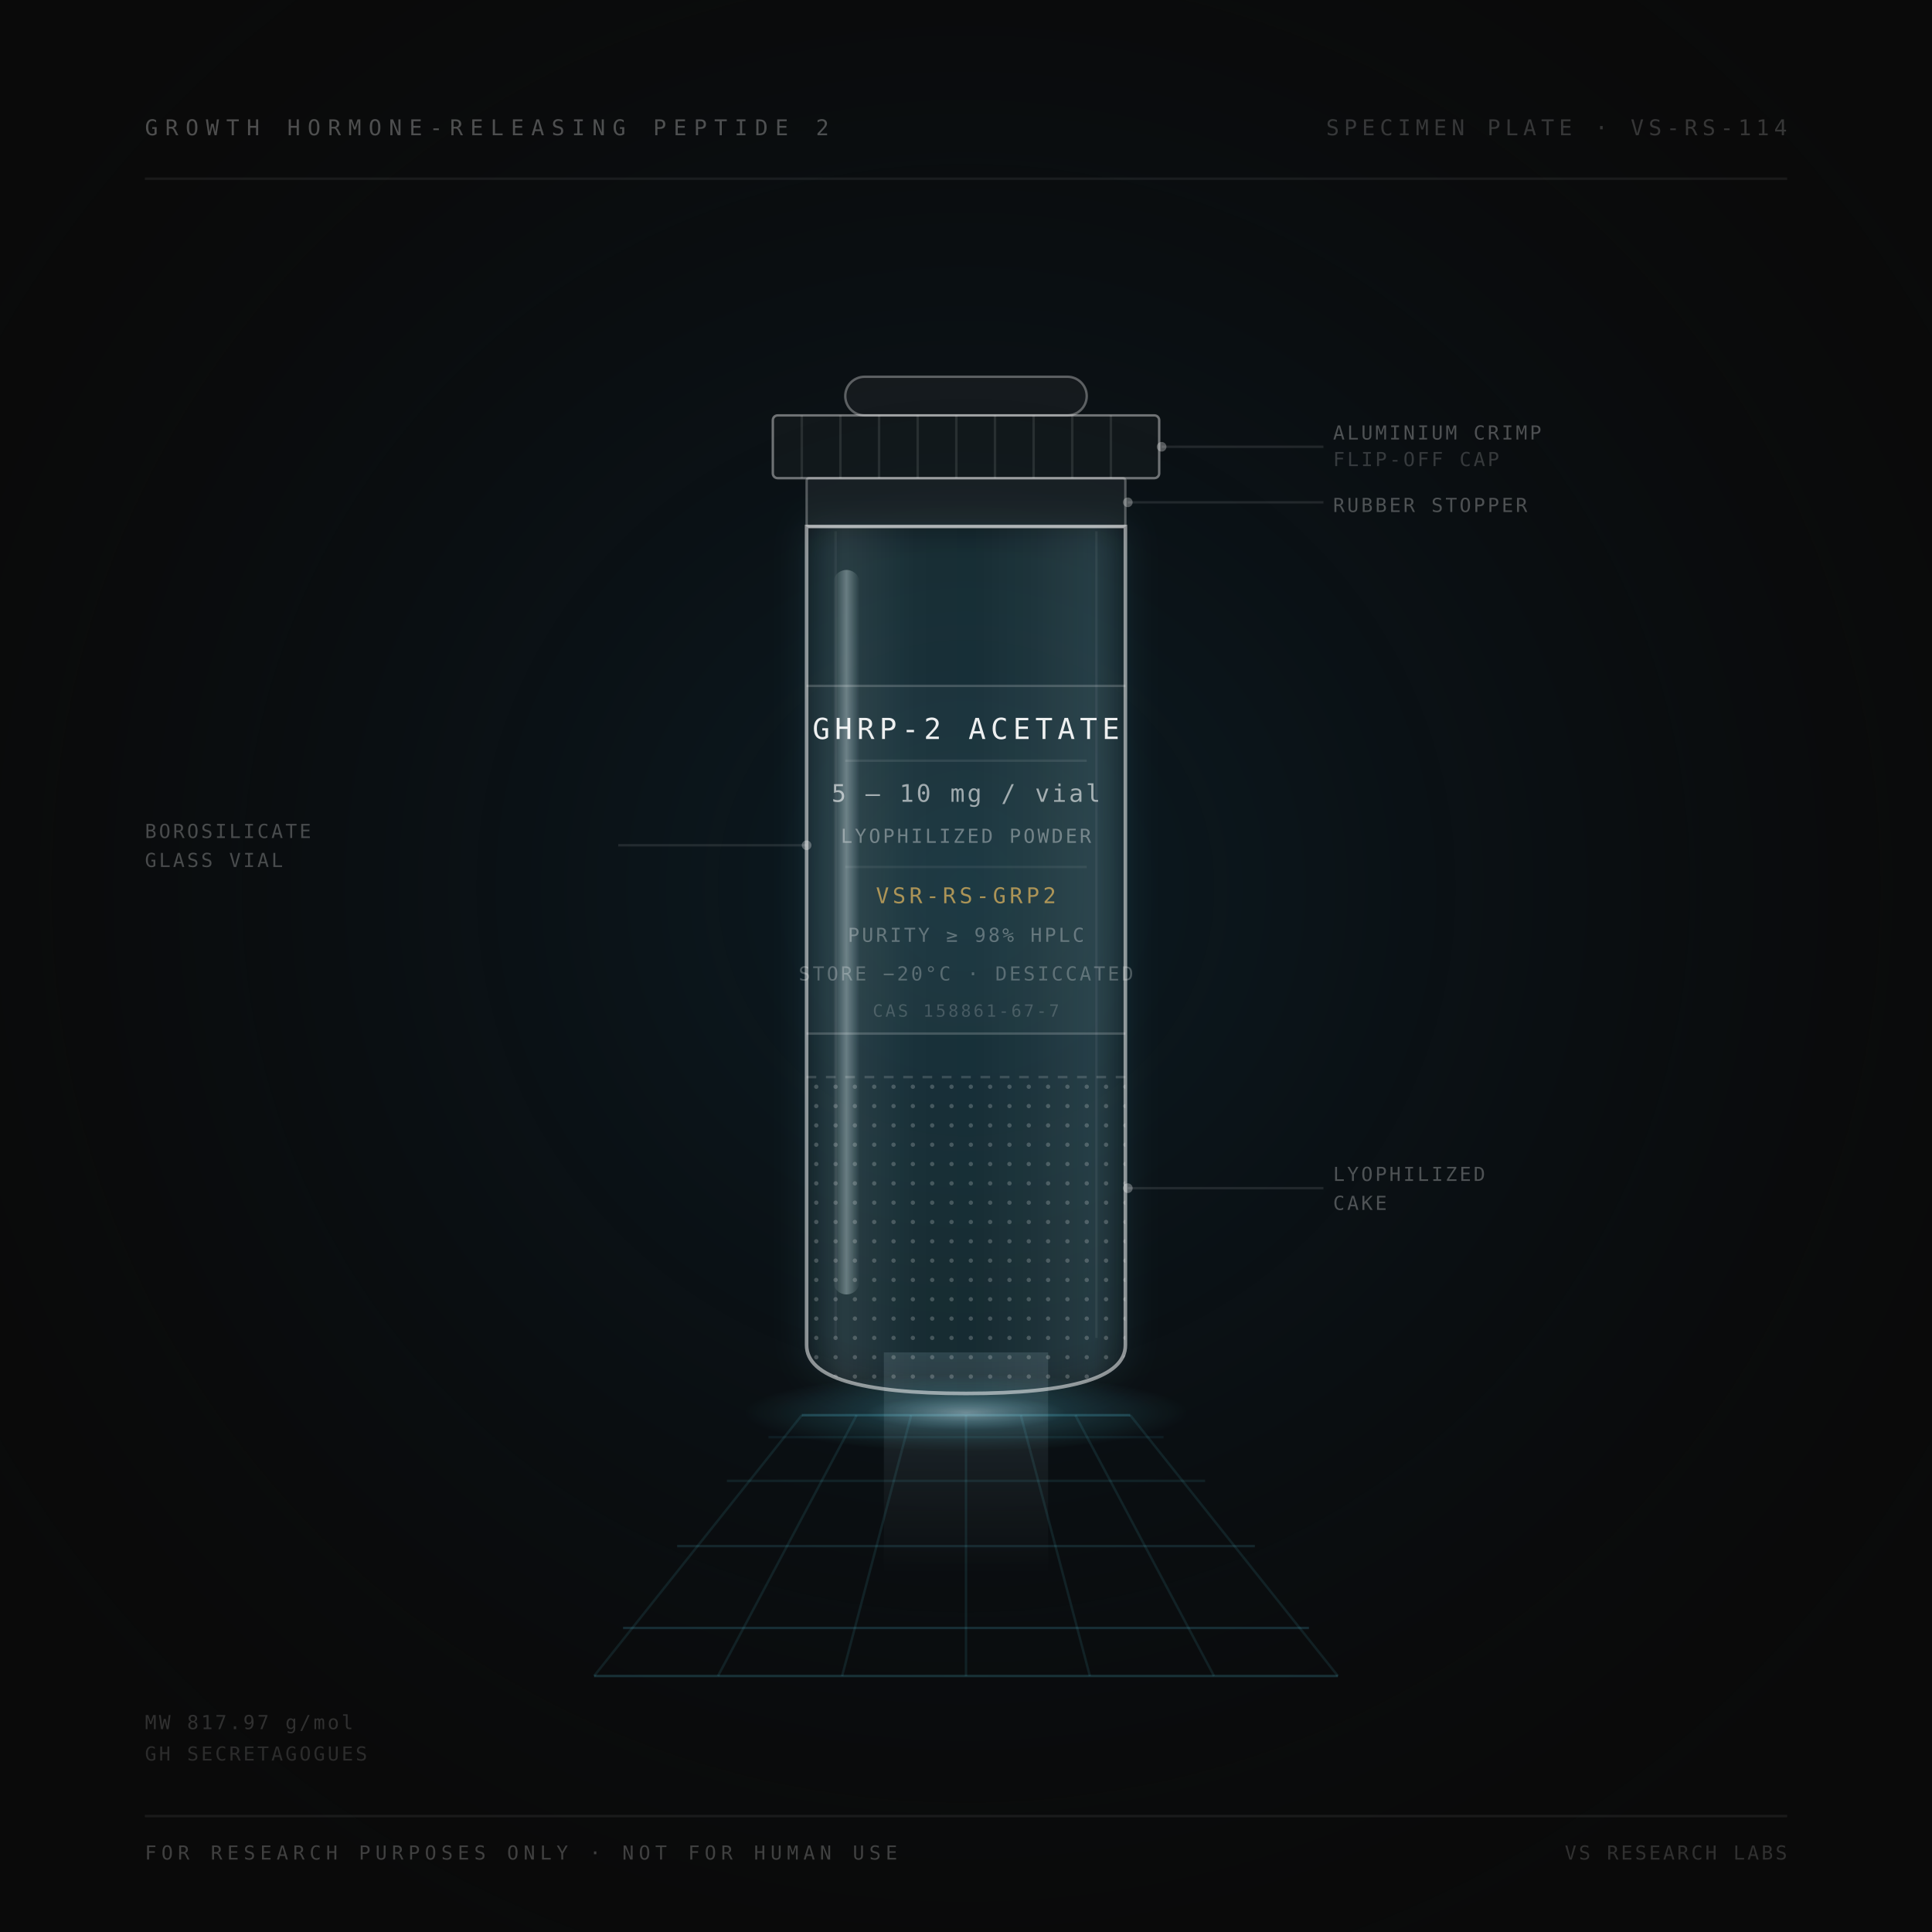
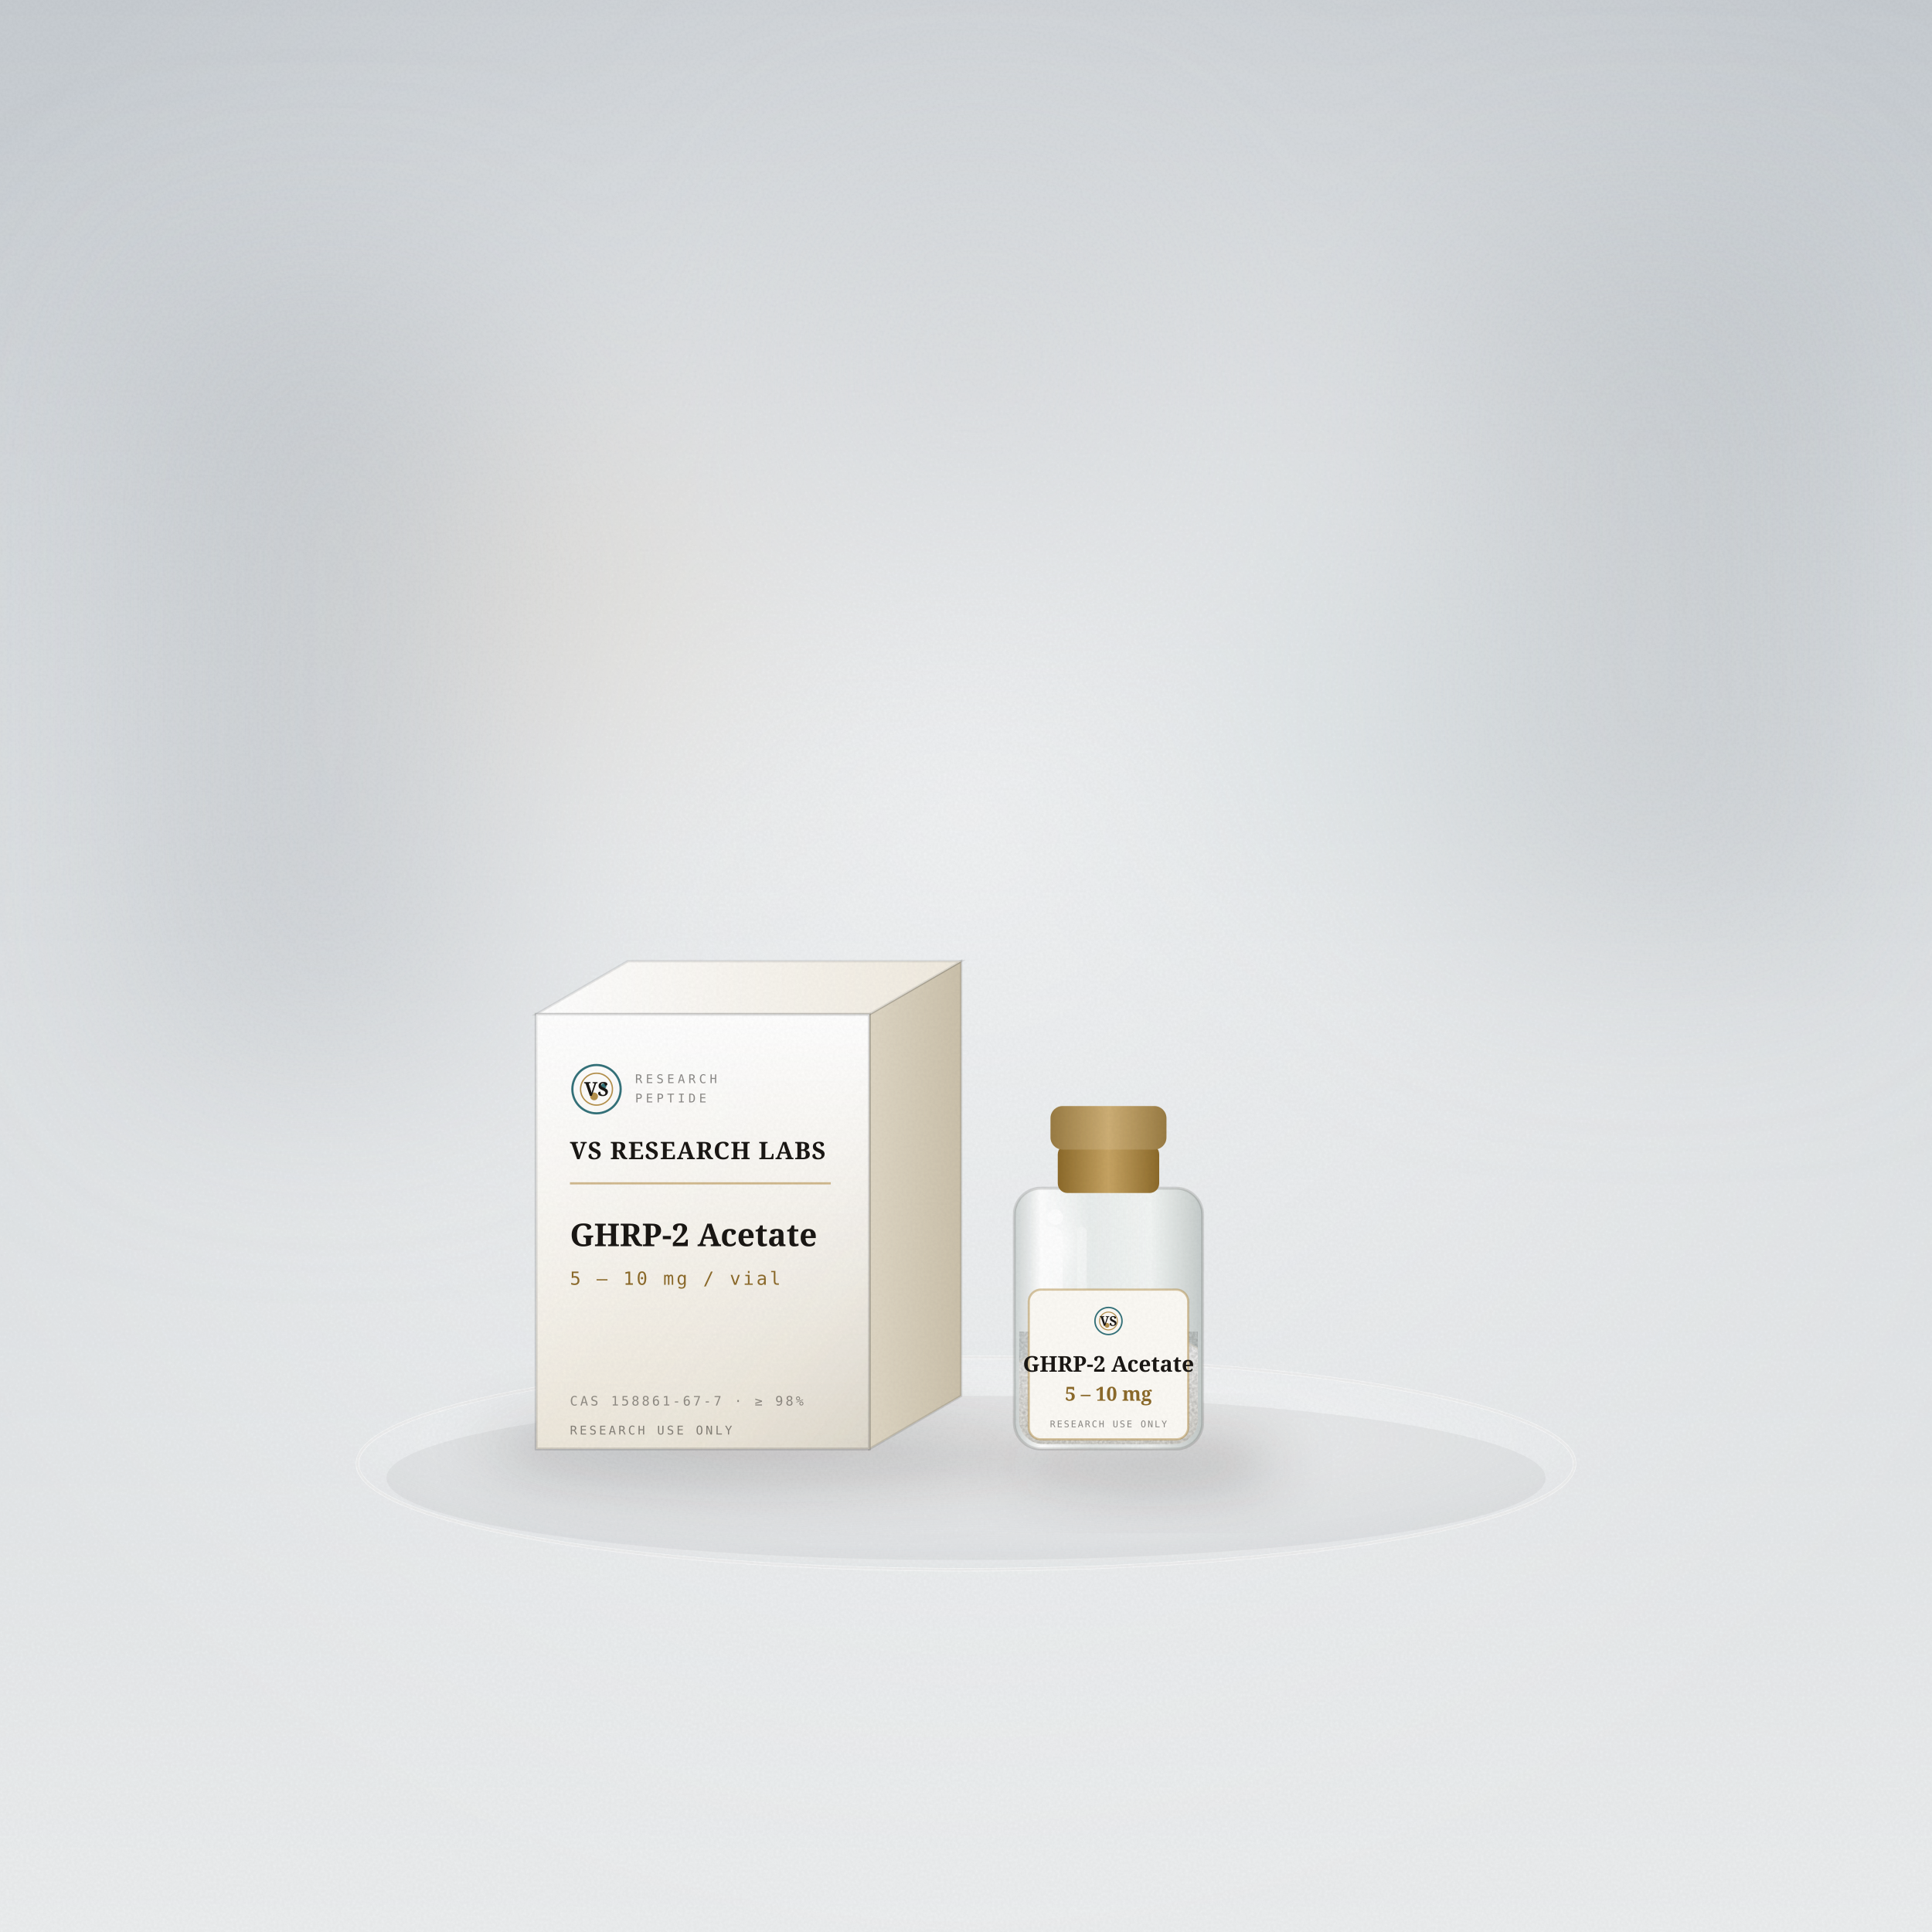
- <svg xmlns="http://www.w3.org/2000/svg" viewBox="0 0 800 800">
+ <svg xmlns="http://www.w3.org/2000/svg" viewBox="0 0 800 800" width="800" height="800" role="img" aria-label="GHRP-2 Acetate 5 – 10 mg — research carton and vial">
  <defs>
-     <pattern id="lyoDots" width="8" height="8" patternUnits="userSpaceOnUse">
-       <circle cx="2" cy="2" r="0.9" fill="rgba(255,255,255,0.2)" />
-     </pattern>
-     <clipPath id="vialFill">
-       <path d="M333 446 L333 557 Q333 576 400 576 Q467 576 467 557 L467 446 Z" />
+     <linearGradient id="lab" x1="0" y1="0" x2="0" y2="1">
+       <stop offset="0" stop-color="#C7CCD1" />
+       <stop offset="0.5" stop-color="#DCE0E3" />
+       <stop offset="1" stop-color="#ECEEEF" />
+     </linearGradient>
+     <radialGradient id="key" cx="50%" cy="42%" r="60%">
+       <stop offset="0" stop-color="#FFFFFF" stop-opacity="0.6" />
+       <stop offset="1" stop-color="#FFFFFF" stop-opacity="0" />
+     </radialGradient>
+     <filter id="blurXl" x="-60%" y="-60%" width="220%" height="220%">
+       <feGaussianBlur stdDeviation="42" />
+     </filter>
+     <filter id="shadow" x="-70%" y="-70%" width="240%" height="240%">
+       <feGaussianBlur stdDeviation="12" />
+     </filter>
+     <radialGradient id="disc" cx="50%" cy="38%" r="70%">
+       <stop offset="0" stop-color="#FFFFFF" stop-opacity="0.85" />
+       <stop offset="0.7" stop-color="#EDEFF1" stop-opacity="0.5" />
+       <stop offset="1" stop-color="#D7DBDE" stop-opacity="0.35" />
+     </radialGradient>
+     <linearGradient id="boxFront" x1="0" y1="0" x2="0" y2="1">
+       <stop offset="0" stop-color="#FFFFFF" />
+       <stop offset="1" stop-color="#EEE8DB" />
+     </linearGradient>
+     <linearGradient id="boxTop" x1="0" y1="0" x2="1" y2="0">
+       <stop offset="0" stop-color="#FFFFFF" />
+       <stop offset="1" stop-color="#F1EBDF" />
+     </linearGradient>
+     <linearGradient id="boxSide" x1="0" y1="0" x2="1" y2="0">
+       <stop offset="0" stop-color="#DED6C4" />
+       <stop offset="1" stop-color="#CBC1AB" />
+     </linearGradient>
+     <linearGradient id="boxDiag" x1="0" y1="0" x2="1" y2="1">
+       <stop offset="0" stop-color="#FFFFFF" stop-opacity="0.5" />
+       <stop offset="0.5" stop-color="#FFFFFF" stop-opacity="0" />
+       <stop offset="1" stop-color="#1A1714" stop-opacity="0.08" />
+     </linearGradient>
+     <linearGradient id="glass" x1="0" y1="0" x2="1" y2="0">
+       <stop offset="0" stop-color="#C9D0CF" stop-opacity="0.85" />
+       <stop offset="0.14" stop-color="#FFFFFF" stop-opacity="0.95" />
+       <stop offset="0.4" stop-color="#E9EEEC" stop-opacity="0.7" />
+       <stop offset="0.72" stop-color="#F4F7F5" stop-opacity="0.8" />
+       <stop offset="1" stop-color="#BEC6C4" stop-opacity="0.85" />
+     </linearGradient>
+     <linearGradient id="powder" x1="0" y1="0" x2="0" y2="1">
+       <stop offset="0" stop-color="#FFFFFF" />
+       <stop offset="1" stop-color="#E4E2DB" />
+     </linearGradient>
+     <filter id="grain">
+       <feTurbulence type="fractalNoise" baseFrequency="0.9" numOctaves="2" seed="7" result="n" />
+       <feColorMatrix in="n" type="matrix" values="0 0 0 0 0  0 0 0 0 0  0 0 0 0 0  0 0 0 0.6 0" />
+     </filter>
+     <filter id="film" x="0" y="0" width="100%" height="100%">
+       <feTurbulence type="fractalNoise" baseFrequency="0.85" numOctaves="2" seed="3" result="n" />
+       <feColorMatrix in="n" type="matrix" values="0 0 0 0 0  0 0 0 0 0  0 0 0 0 0  0 0 0 0.05 0" />
+     </filter>
+     <radialGradient id="spec" cx="50%" cy="50%" r="50%">
+       <stop offset="0" stop-color="#FFFFFF" stop-opacity="0.95" />
+       <stop offset="0.5" stop-color="#FFFFFF" stop-opacity="0.22" />
+       <stop offset="1" stop-color="#FFFFFF" stop-opacity="0" />
+     </radialGradient>
+     <linearGradient id="cap" x1="0" y1="0" x2="1" y2="0">
+       <stop offset="0" stop-color="#8C6A2A" />
+       <stop offset="0.5" stop-color="#C7A463" />
+       <stop offset="1" stop-color="#8C6A2A" />
+     </linearGradient>
+     <clipPath id="vialclip">
+       <rect x="2" y="42" width="74" height="104" rx="10" />
    </clipPath>
-     <radialGradient id="bgDepth" cx="0.5" cy="0.46" r="0.62">
-       <stop offset="0" stop-color="#0e2a38" stop-opacity="0.55" />
-       <stop offset="0.55" stop-color="#0a1822" stop-opacity="0.28" />
-       <stop offset="1" stop-color="#0a0a0a" stop-opacity="0" />
-     </radialGradient>
-     <radialGradient id="floorPool" cx="0.5" cy="0.5" r="0.5">
-       <stop offset="0" stop-color="#bfeffd" stop-opacity="0.5" />
-       <stop offset="0.45" stop-color="#5EDDF6" stop-opacity="0.16" />
-       <stop offset="1" stop-color="#5EDDF6" stop-opacity="0" />
-     </radialGradient>
-     <linearGradient id="glassBody" x1="0" y1="0" x2="1" y2="0">
-       <stop offset="0" stop-color="#ffffff" stop-opacity="0.02" />
-       <stop offset="0.12" stop-color="#ffffff" stop-opacity="0.085" />
-       <stop offset="0.34" stop-color="#ffffff" stop-opacity="0.015" />
-       <stop offset="0.52" stop-color="#ffffff" stop-opacity="0.008" />
-       <stop offset="0.72" stop-color="#ffffff" stop-opacity="0.04" />
-       <stop offset="0.9" stop-color="#cdeefb" stop-opacity="0.09" />
-       <stop offset="1" stop-color="#ffffff" stop-opacity="0.02" />
-     </linearGradient>
-     <linearGradient id="spec" x1="0" y1="0" x2="1" y2="0">
-       <stop offset="0" stop-color="#eafdff" stop-opacity="0" />
-       <stop offset="0.5" stop-color="#eafdff" stop-opacity="0.55" />
-       <stop offset="1" stop-color="#eafdff" stop-opacity="0" />
-     </linearGradient>
-     <linearGradient id="reflFade" x1="0" y1="0" x2="0" y2="1">
-       <stop offset="0" stop-color="#cdeefb" stop-opacity="0.13" />
-       <stop offset="1" stop-color="#cdeefb" stop-opacity="0" />
-     </linearGradient>
-     <filter id="vglow" x="-60%" y="-60%" width="220%" height="220%">
-       <feGaussianBlur stdDeviation="7" />
-     </filter>
  </defs>
-   <rect width="800" height="800" fill="#0a0a0a" />
-   <rect width="800" height="800" fill="url(#bgDepth)" />
-   <line x1="60" y1="74" x2="740" y2="74" stroke="rgba(255,255,255,0.07)" stroke-width="1" />
-   <text x="60" y="56" font-family="monospace" font-size="9" fill="rgba(255,255,255,0.28)" letter-spacing="3">GROWTH HORMONE-RELEASING PEPTIDE 2</text>
-   <text x="740" y="56" font-family="monospace" font-size="9" fill="rgba(255,255,255,0.18)" letter-spacing="2" text-anchor="end">SPECIMEN PLATE · VS-RS-114</text>
-   <g class="pad">
-     <line x1="332" y1="586" x2="468" y2="586" stroke="#5EDDF6" stroke-opacity="0.22" stroke-width="1" />
-     <line x1="332.0" y1="586" x2="246.0" y2="694" stroke="#5EDDF6" stroke-opacity="0.10" stroke-width="1" />
-     <line x1="354.7" y1="586" x2="297.3" y2="694" stroke="#5EDDF6" stroke-opacity="0.10" stroke-width="1" />
-     <line x1="377.3" y1="586" x2="348.7" y2="694" stroke="#5EDDF6" stroke-opacity="0.10" stroke-width="1" />
-     <line x1="400.0" y1="586" x2="400.0" y2="694" stroke="#5EDDF6" stroke-opacity="0.10" stroke-width="1" />
-     <line x1="422.7" y1="586" x2="451.3" y2="694" stroke="#5EDDF6" stroke-opacity="0.10" stroke-width="1" />
-     <line x1="445.3" y1="586" x2="502.7" y2="694" stroke="#5EDDF6" stroke-opacity="0.10" stroke-width="1" />
-     <line x1="468.0" y1="586" x2="554.0" y2="694" stroke="#5EDDF6" stroke-opacity="0.10" stroke-width="1" />
-     <line x1="318.2" y1="595.1" x2="481.8" y2="595.1" stroke="#5EDDF6" stroke-opacity="0.071" stroke-width="1" />
-     <line x1="301.0" y1="613.2" x2="499.0" y2="613.2" stroke="#5EDDF6" stroke-opacity="0.097" stroke-width="1" />
-     <line x1="280.4" y1="640.2" x2="519.6" y2="640.2" stroke="#5EDDF6" stroke-opacity="0.128" stroke-width="1" />
-     <line x1="258.0" y1="674.1" x2="542.0" y2="674.1" stroke="#5EDDF6" stroke-opacity="0.162" stroke-width="1" />
-     <line x1="246.0" y1="694.0" x2="554.0" y2="694.0" stroke="#5EDDF6" stroke-opacity="0.180" stroke-width="1" />
+   <rect width="800" height="800" fill="url(#lab)" />
+   <g filter="url(#blurXl)" opacity="0.6">
+     <rect x="60" y="120" width="150" height="320" rx="16" fill="#AEB4BA" />
+     <rect x="600" y="90" width="170" height="300" rx="16" fill="#B4BABF" />
+     <rect x="330" y="70" width="150" height="160" rx="14" fill="#C2C7CC" />
+     <circle cx="250" cy="250" r="70" fill="#C7A463" opacity="0.25" />
+     <circle cx="560" cy="300" r="64" fill="#62A0A6" opacity="0.22" />
  </g>
-   <path d="M334 218 L334 557 Q334 577 400 577 Q466 577 466 557 L466 218 Z" fill="#5EDDF6" opacity="0.12" filter="url(#vglow)" />
-   <ellipse cx="400" cy="585" rx="92" ry="16" fill="url(#floorPool)" />
-   <rect x="366" y="560" width="68" height="92" fill="url(#reflFade)" />
-   <rect x="350" y="156" width="100" height="16" rx="8" fill="rgba(255,255,255,0.04)" stroke="rgba(255,255,255,0.32)" stroke-width="1" />
-   <rect x="320" y="172" width="160" height="26" rx="2" fill="rgba(255,255,255,0.03)" stroke="rgba(255,255,255,0.4)" stroke-width="1" />
-   <line x1="332" y1="172" x2="332" y2="198" stroke="rgba(255,255,255,0.1)" stroke-width="1" />
-   <line x1="348" y1="172" x2="348" y2="198" stroke="rgba(255,255,255,0.1)" stroke-width="1" />
-   <line x1="364" y1="172" x2="364" y2="198" stroke="rgba(255,255,255,0.1)" stroke-width="1" />
-   <line x1="380" y1="172" x2="380" y2="198" stroke="rgba(255,255,255,0.1)" stroke-width="1" />
-   <line x1="396" y1="172" x2="396" y2="198" stroke="rgba(255,255,255,0.1)" stroke-width="1" />
-   <line x1="412" y1="172" x2="412" y2="198" stroke="rgba(255,255,255,0.1)" stroke-width="1" />
-   <line x1="428" y1="172" x2="428" y2="198" stroke="rgba(255,255,255,0.1)" stroke-width="1" />
-   <line x1="444" y1="172" x2="444" y2="198" stroke="rgba(255,255,255,0.1)" stroke-width="1" />
-   <line x1="460" y1="172" x2="460" y2="198" stroke="rgba(255,255,255,0.1)" stroke-width="1" />
-   <rect x="334" y="198" width="132" height="20" rx="1" fill="rgba(255,255,255,0.06)" stroke="rgba(255,255,255,0.28)" stroke-width="1" />
-   <path d="M334 218 L334 557 Q334 577 400 577 Q466 577 466 557 L466 218 Z" fill="url(#glassBody)" stroke="rgba(255,255,255,0.52)" stroke-width="1.5" />
-   <rect x="345" y="236" width="11" height="300" rx="5.5" fill="url(#spec)" opacity="0.6" />
-   <line x1="346" y1="220" x2="346" y2="554" stroke="rgba(255,255,255,0.05)" stroke-width="1" />
-   <line x1="454" y1="220" x2="454" y2="554" stroke="rgba(255,255,255,0.06)" stroke-width="1" />
-   <line x1="334" y1="446" x2="466" y2="446" stroke="rgba(255,255,255,0.16)" stroke-width="1" stroke-dasharray="4,4" />
-   <rect x="334" y="447" width="132" height="128" fill="url(#lyoDots)" clip-path="url(#vialFill)" />
-   <rect x="334" y="284" width="132" height="144" fill="rgba(255,255,255,0.025)" />
-   <line x1="334" y1="284" x2="466" y2="284" stroke="rgba(255,255,255,0.18)" stroke-width="1" />
-   <line x1="334" y1="428" x2="466" y2="428" stroke="rgba(255,255,255,0.18)" stroke-width="1" />
-   <text x="400" y="306" font-family="monospace" font-size="12" font-weight="500" fill="rgba(255,255,255,0.92)" letter-spacing="2" text-anchor="middle">GHRP-2 ACETATE</text>
-   <line x1="350" y1="315" x2="450" y2="315" stroke="rgba(255,255,255,0.09)" stroke-width="1" />
-   <text x="400" y="332" font-family="monospace" font-size="10" fill="rgba(255,255,255,0.58)" letter-spacing="1" text-anchor="middle">5 – 10 mg / vial</text>
-   <text x="400" y="349" font-family="monospace" font-size="8" fill="rgba(255,255,255,0.36)" letter-spacing="1" text-anchor="middle">LYOPHILIZED POWDER</text>
-   <line x1="350" y1="359" x2="450" y2="359" stroke="rgba(255,255,255,0.07)" stroke-width="1" />
-   <text x="400" y="374" font-family="monospace" font-size="9" fill="#C4A35A" letter-spacing="1.5" text-anchor="middle" opacity="0.85">VSR-RS-GRP2</text>
-   <text x="400" y="390" font-family="monospace" font-size="8" fill="rgba(255,255,255,0.3)" letter-spacing="1" text-anchor="middle">PURITY ≥ 98% HPLC</text>
-   <text x="400" y="406" font-family="monospace" font-size="8" fill="rgba(255,255,255,0.26)" letter-spacing="1" text-anchor="middle">STORE −20°C · DESICCATED</text>
-   <text x="400" y="421" font-family="monospace" font-size="7" fill="rgba(255,255,255,0.18)" letter-spacing="1" text-anchor="middle">CAS 158861-67-7</text>
-   <line x1="481" y1="185" x2="548" y2="185" stroke="rgba(255,255,255,0.1)" stroke-width="1" />
-   <circle cx="481" cy="185" r="2" fill="rgba(255,255,255,0.3)" />
-   <text x="552" y="182" font-family="monospace" font-size="8" fill="rgba(255,255,255,0.28)" letter-spacing="1">ALUMINIUM CRIMP</text>
-   <text x="552" y="193" font-family="monospace" font-size="8" fill="rgba(255,255,255,0.18)" letter-spacing="1">FLIP-OFF CAP</text>
-   <line x1="467" y1="208" x2="548" y2="208" stroke="rgba(255,255,255,0.1)" stroke-width="1" />
-   <circle cx="467" cy="208" r="2" fill="rgba(255,255,255,0.3)" />
-   <text x="552" y="212" font-family="monospace" font-size="8" fill="rgba(255,255,255,0.28)" letter-spacing="1">RUBBER STOPPER</text>
-   <line x1="467" y1="492" x2="548" y2="492" stroke="rgba(255,255,255,0.1)" stroke-width="1" />
-   <circle cx="467" cy="492" r="2" fill="rgba(255,255,255,0.3)" />
-   <text x="552" y="489" font-family="monospace" font-size="8" fill="rgba(255,255,255,0.28)" letter-spacing="1">LYOPHILIZED</text>
-   <text x="552" y="501" font-family="monospace" font-size="8" fill="rgba(255,255,255,0.28)" letter-spacing="1">CAKE</text>
-   <line x1="334" y1="350" x2="256" y2="350" stroke="rgba(255,255,255,0.1)" stroke-width="1" />
-   <circle cx="334" cy="350" r="2" fill="rgba(255,255,255,0.3)" />
-   <text x="60" y="347" font-family="monospace" font-size="8" fill="rgba(255,255,255,0.26)" letter-spacing="1">BOROSILICATE</text>
-   <text x="60" y="359" font-family="monospace" font-size="8" fill="rgba(255,255,255,0.26)" letter-spacing="1">GLASS VIAL</text>
-   <text x="60" y="716" font-family="monospace" font-size="8" fill="rgba(255,255,255,0.16)" letter-spacing="1">MW 817.97 g/mol</text>
-   <text x="60" y="729" font-family="monospace" font-size="8" fill="rgba(255,255,255,0.14)" letter-spacing="1">GH SECRETAGOGUES</text>
-   <line x1="60" y1="752" x2="740" y2="752" stroke="rgba(255,255,255,0.07)" stroke-width="1" />
-   <text x="60" y="770" font-family="monospace" font-size="8" fill="rgba(255,255,255,0.22)" letter-spacing="2">FOR RESEARCH PURPOSES ONLY · NOT FOR HUMAN USE</text>
-   <text x="740" y="770" font-family="monospace" font-size="8" fill="rgba(255,255,255,0.16)" letter-spacing="1" text-anchor="end">VS RESEARCH LABS</text>
+   <rect width="800" height="800" fill="url(#key)" />
+   <ellipse cx="400" cy="606" rx="252" ry="44" fill="url(#disc)" />
+   <ellipse cx="400" cy="606" rx="252" ry="44" fill="none" stroke="#FFFFFF" stroke-opacity="0.8" stroke-width="1.4" />
+   <ellipse cx="400" cy="606" rx="252" ry="44" fill="none" stroke="#1A1714" stroke-opacity="0.06" stroke-width="1" />
+   <ellipse cx="400" cy="612" rx="240" ry="34" fill="#1A1714" opacity="0.05" />
+   <ellipse cx="318" cy="600" rx="118" ry="16" fill="#1A1714" opacity="0.18" filter="url(#shadow)" />
+   <ellipse cx="476" cy="606" rx="56" ry="12" fill="#1A1714" opacity="0.2" filter="url(#shadow)" />
+   <g>
+     <polygon points="360,420 398,398 398,578 360,600" fill="url(#boxSide)" stroke="#1A1714" stroke-opacity="0.13" stroke-width="1" />
+     <polygon points="222,420 260,398 398,398 360,420" fill="url(#boxTop)" stroke="#1A1714" stroke-opacity="0.1" stroke-width="1" />
+     <rect x="222" y="420" width="138" height="180" fill="url(#boxFront)" stroke="#1A1714" stroke-opacity="0.15" stroke-width="1.2" />
+     <rect x="222" y="420" width="138" height="180" fill="url(#boxDiag)" />
+     <g transform="translate(236,440)">
+       <g transform="translate(11,11)">
+         <circle r="10" fill="none" stroke="#34727A" stroke-width="0.9" />
+         <circle r="6.6" fill="none" stroke="#B5904B" stroke-width="0.55" />
+         <circle cx="-1" cy="3" r="1.6" fill="#B5904B" />
+         <circle cx="3" cy="-1.3" r="1.1" fill="#34727A" />
+         <text y="2.8" text-anchor="middle" font-family="'Cormorant Garamond',serif" font-weight="600" font-size="8" fill="#1A1714">VS</text>
+       </g>
+       <text x="27" y="8.5" font-family="'IBM Plex Mono',monospace" font-size="5" letter-spacing="1.4" fill="#1A1714" opacity="0.5">RESEARCH</text>
+       <text x="27" y="16.5" font-family="'IBM Plex Mono',monospace" font-size="5" letter-spacing="1.4" fill="#1A1714" opacity="0.5">PEPTIDE</text>
+       <text x="0" y="40" font-family="'Cormorant Garamond',serif" font-weight="700" font-size="10" letter-spacing="0.4" fill="#1A1714">VS RESEARCH LABS</text>
+       <line x1="0" y1="50" x2="108" y2="50" stroke="#B5904B" stroke-opacity="0.6" stroke-width="0.9" />
+       <text x="0" y="76" font-family="'Cormorant Garamond',serif" font-weight="600" font-size="13" fill="#1A1714">GHRP-2 Acetate</text>
+       <text x="0" y="92" font-family="'IBM Plex Mono',monospace" font-size="7.5" letter-spacing="1" fill="#8C6A2A">5 – 10 mg / vial</text>
+       <text x="0" y="142" font-family="'IBM Plex Mono',monospace" font-size="5.4" letter-spacing="1" fill="#1A1714" opacity="0.45">CAS 158861-67-7 · ≥ 98%</text>
+       <text x="0" y="154" font-family="'IBM Plex Mono',monospace" font-size="5" letter-spacing="1" fill="#1A1714" opacity="0.5">RESEARCH USE ONLY</text>
+     </g>
+   </g>
+   <g transform="translate(420,452)">
+     <rect x="0" y="40" width="78" height="108" rx="11" fill="url(#glass)" stroke="#1A1714" stroke-opacity="0.14" stroke-width="1.2" />
+     <g clip-path="url(#vialclip)">
+       <path d="M2 112 q14 -10 26 -4 q12 6 24 -2 q14 -8 26 2 V148 H2 Z" fill="url(#powder)" />
+       <rect x="2" y="104" width="74" height="44" fill="#FFFFFF" filter="url(#grain)" opacity="0.4" />
+       <path d="M2 112 q14 -10 26 -4 q12 6 24 -2 q14 -8 26 2" fill="none" stroke="#CFCCC2" stroke-width="0.8" opacity="0.7" />
+     </g>
+     <rect x="11" y="56" width="9" height="78" rx="4" fill="#FFFFFF" opacity="0.7" />
+     <rect x="26" y="56" width="4" height="70" rx="2" fill="#FFFFFF" opacity="0.35" />
+     <ellipse cx="20" cy="64" rx="12" ry="26" fill="url(#spec)" opacity="0.85" />
+     <circle cx="17" cy="52" r="3.2" fill="#FFFFFF" opacity="0.9" />
+     <rect x="18" y="22" width="42" height="20" rx="4" fill="url(#cap)" />
+     <rect x="15" y="6" width="48" height="18" rx="5" fill="url(#cap)" />
+     <rect x="15" y="6" width="48" height="18" rx="5" fill="#FFFFFF" opacity="0.12" />
+     <rect x="6" y="82" width="66" height="62" rx="5" fill="#FCFAF5" stroke="#B5904B" stroke-opacity="0.5" stroke-width="0.9" />
+     <g transform="translate(39,95)">
+       <circle r="5.6" fill="none" stroke="#34727A" stroke-width="0.6" />
+       <circle r="3.7" fill="none" stroke="#B5904B" stroke-width="0.4" />
+       <circle cx="-0.6" cy="1.8" r="1" fill="#B5904B" />
+       <text y="2" text-anchor="middle" font-family="'Cormorant Garamond',serif" font-weight="600" font-size="5.6" fill="#1A1714">VS</text>
+     </g>
+     <text x="39" y="116" text-anchor="middle" font-family="'Cormorant Garamond',serif" font-weight="600" font-size="9" fill="#1A1714">GHRP-2 Acetate</text>
+     <text x="39" y="128" text-anchor="middle" font-family="'Cormorant Garamond',serif" font-weight="600" font-size="8" fill="#8C6A2A">5 – 10 mg</text>
+     <text x="39" y="139" text-anchor="middle" font-family="'IBM Plex Mono',monospace" font-size="3.8" letter-spacing="0.6" fill="#1A1714" opacity="0.5">RESEARCH USE ONLY</text>
+   </g>
+   <rect width="800" height="800" filter="url(#film)" style="mix-blend-mode:multiply" opacity="0.7" />
</svg>
